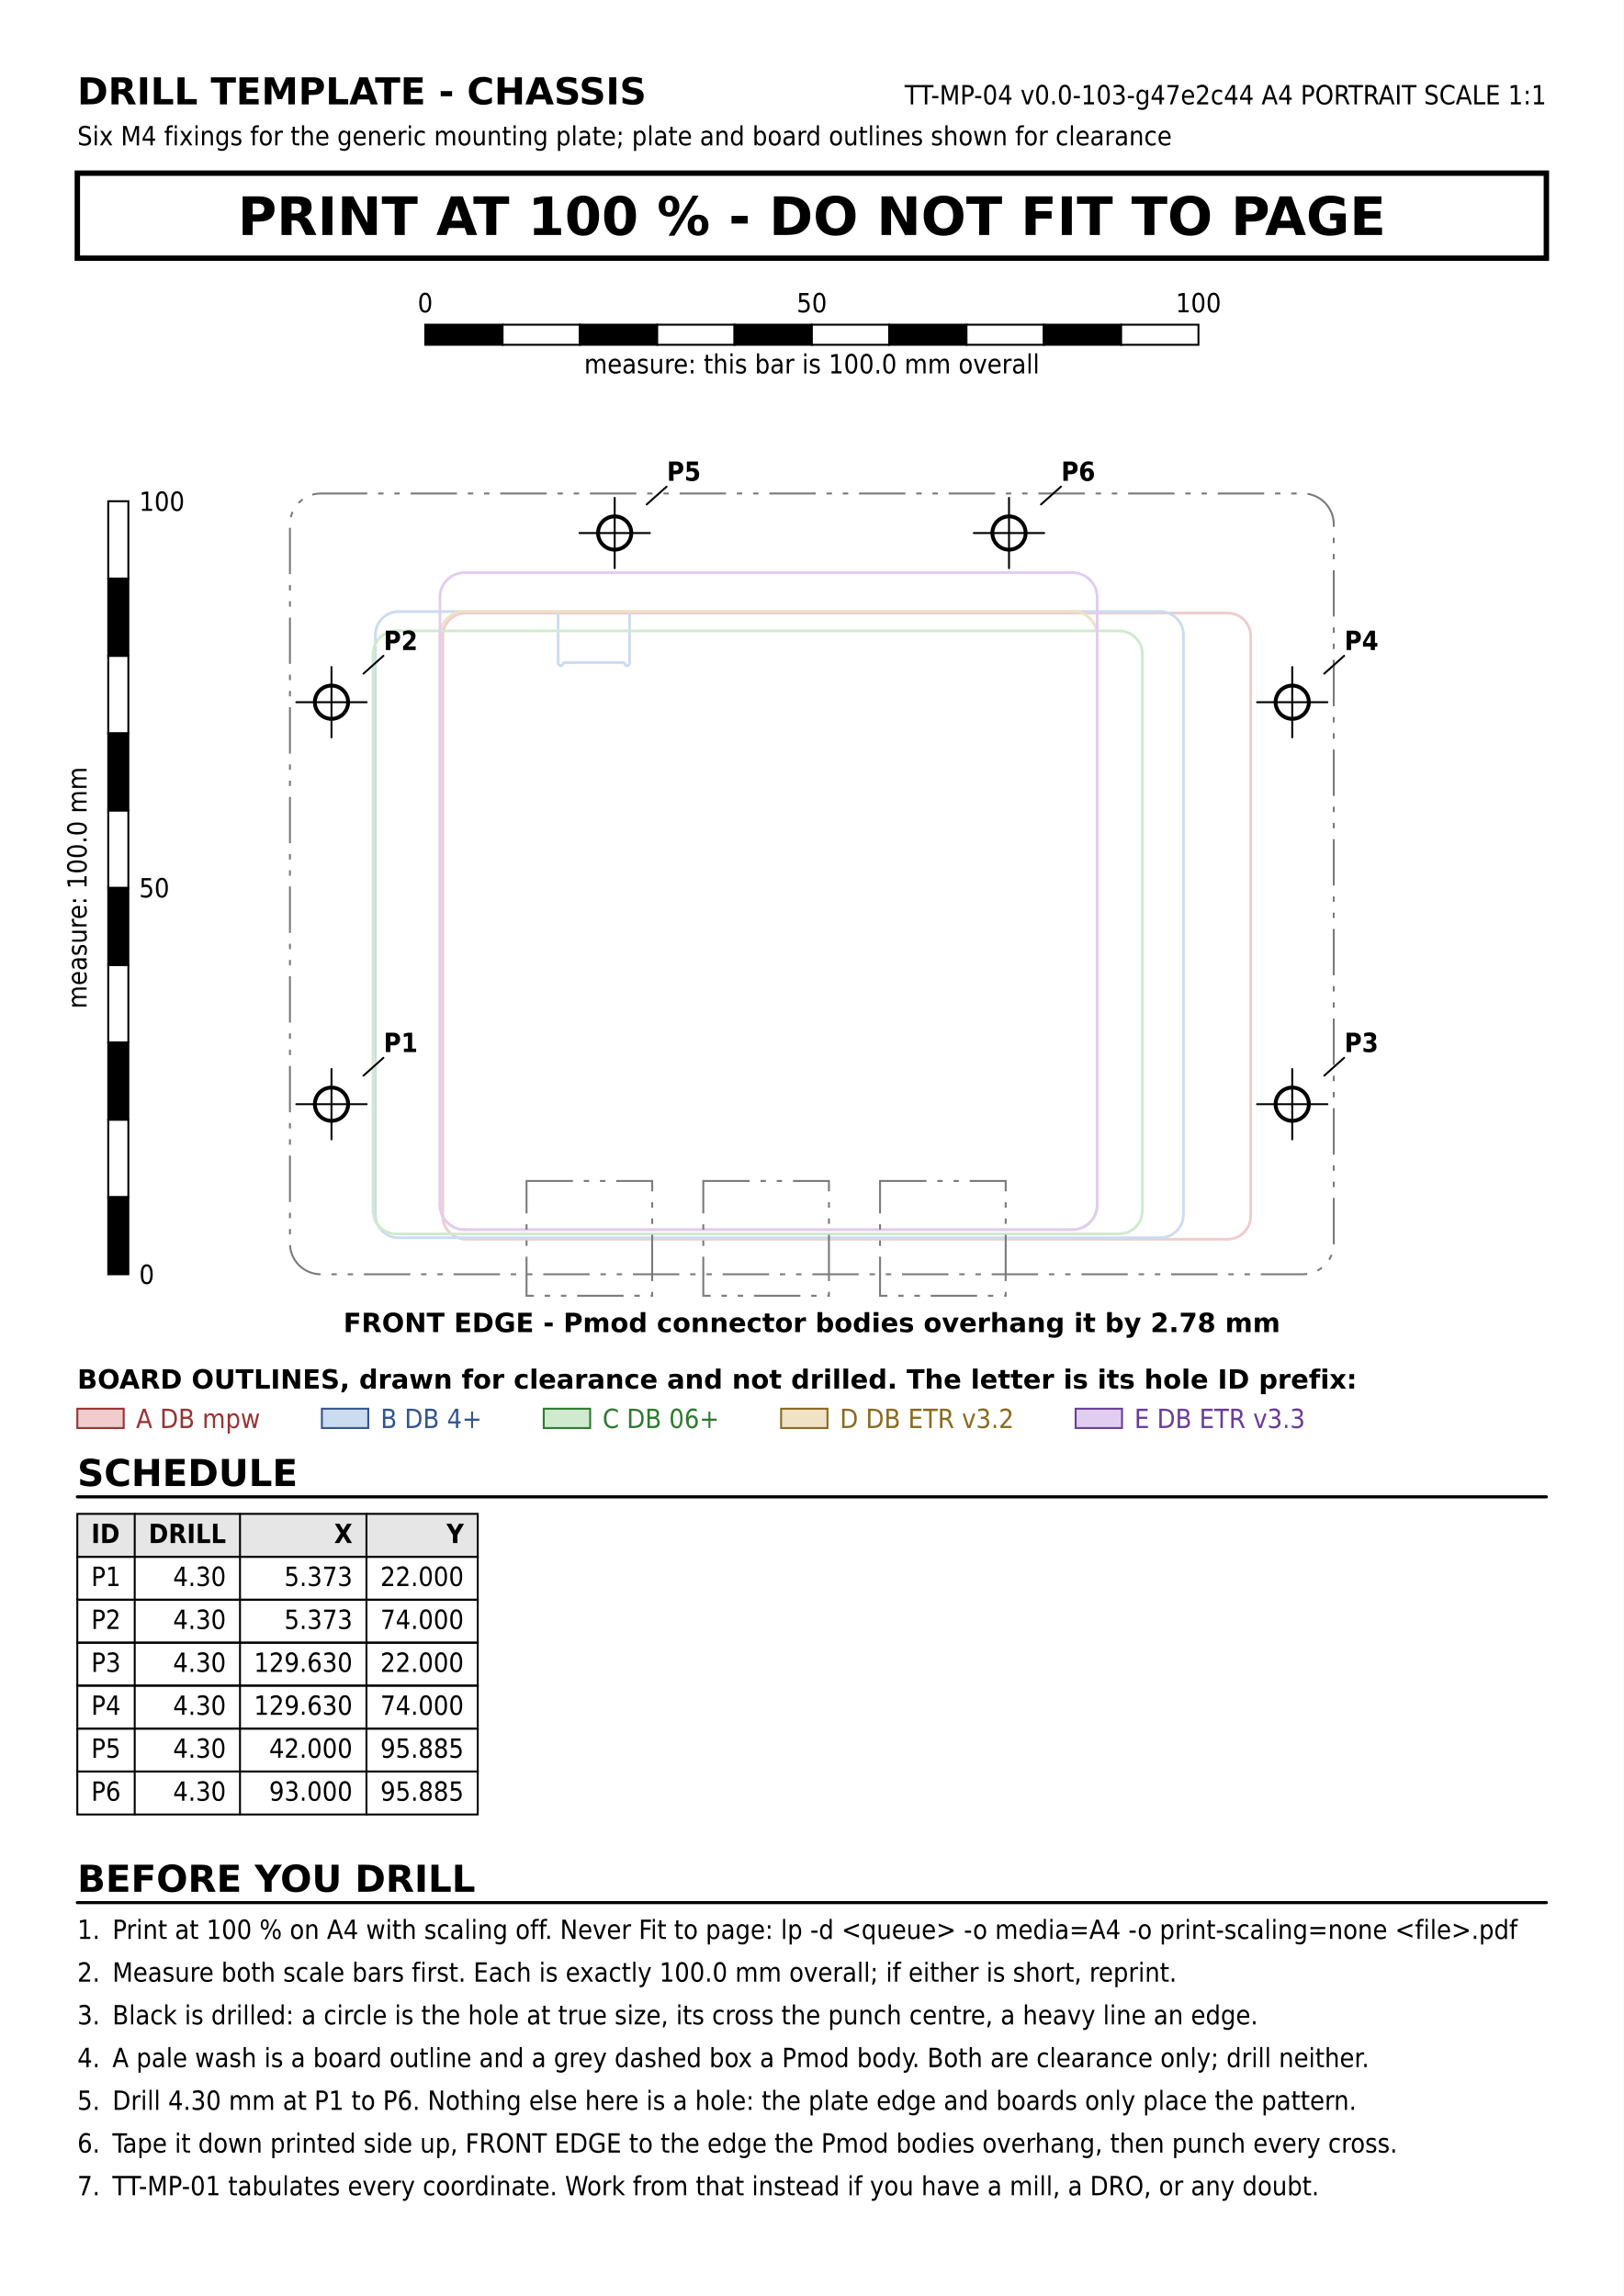
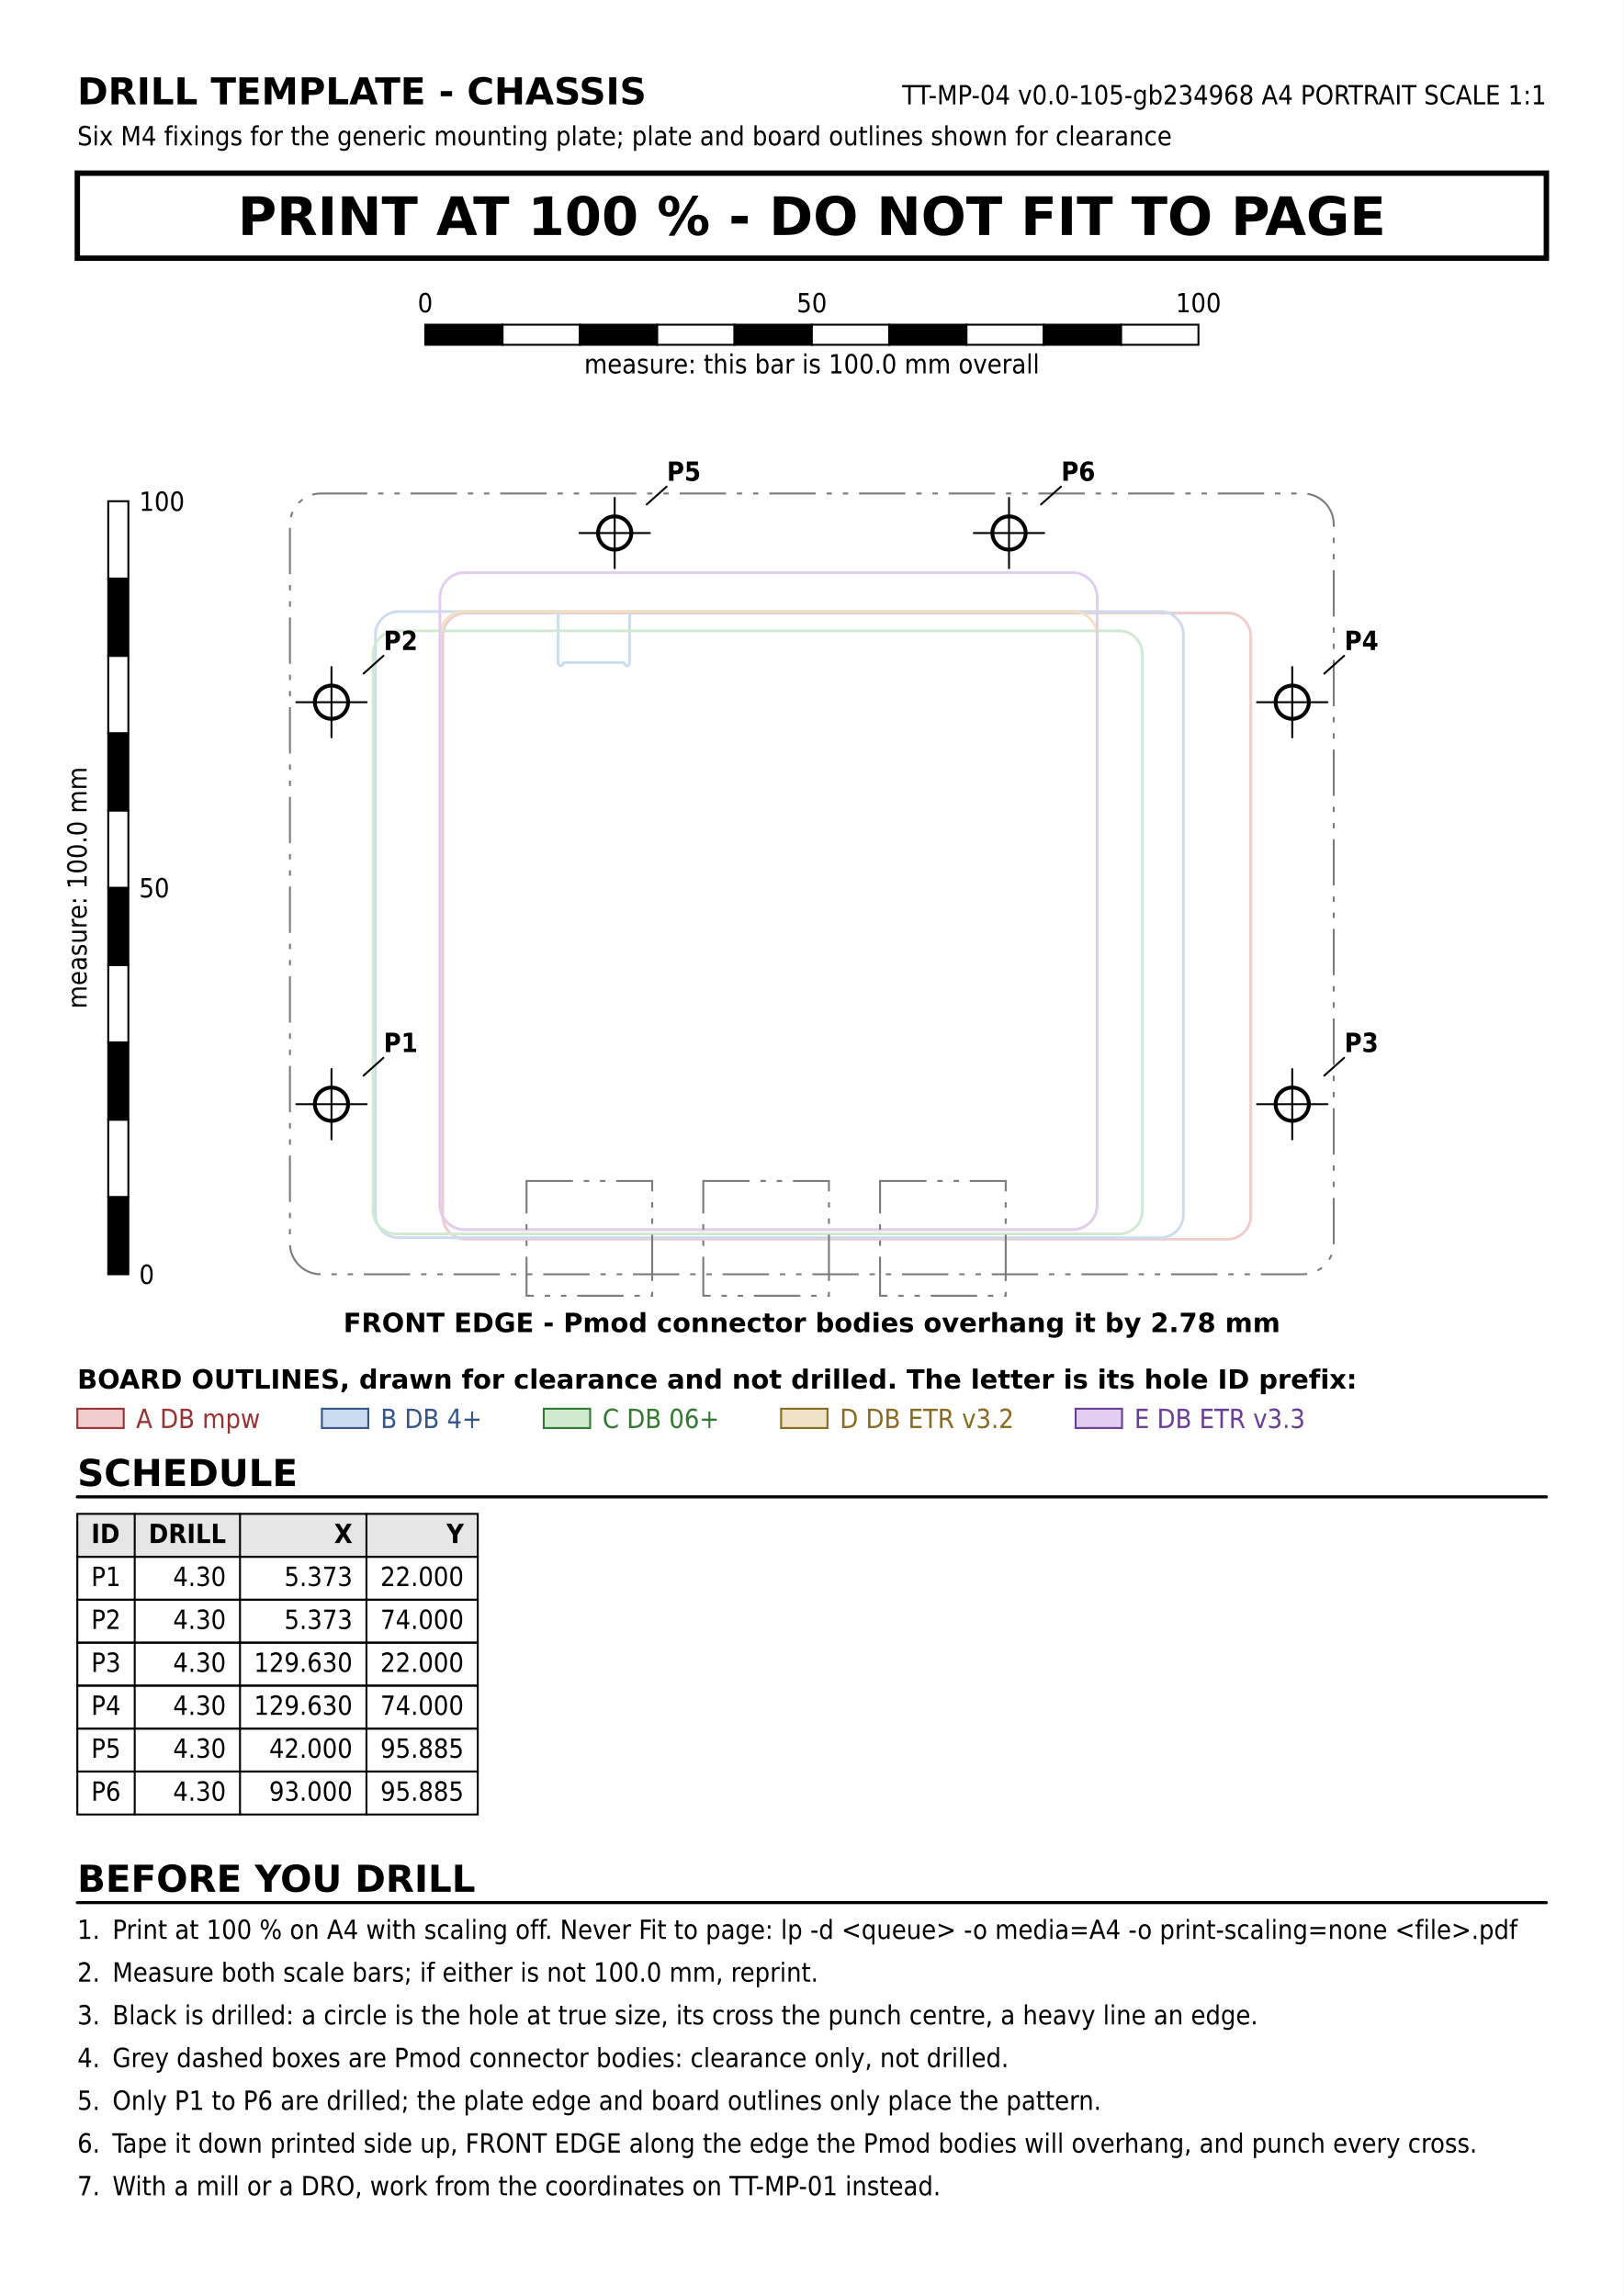
<svg xmlns="http://www.w3.org/2000/svg" version="1.1" width="210mm" height="297mm" viewBox="0 0 210 297">
  <rect width="100%" height="100%" fill="#ffffff" />
  <text x="10" y="13.5" font-family="DejaVu Sans, Liberation Sans, sans-serif" font-size="4.801" fill="#000000" text-anchor="start" font-weight="bold">DRILL TEMPLATE - CHASSIS</text>
-   <text x="200" y="13.5" font-family="DejaVu Sans Condensed, DejaVu Sans, Liberation Sans, sans-serif" font-size="3.429" fill="#000000" text-anchor="end">TT-MP-04    v0.0-103-g47e2c44    A4 PORTRAIT    SCALE 1:1</text>
+   <text x="200" y="13.5" font-family="DejaVu Sans Condensed, DejaVu Sans, Liberation Sans, sans-serif" font-size="3.429" fill="#000000" text-anchor="end">TT-MP-04    v0.0-105-gb234968    A4 PORTRAIT    SCALE 1:1</text>
  <text x="10" y="18.8" font-family="DejaVu Sans Condensed, DejaVu Sans, Liberation Sans, sans-serif" font-size="3.429" fill="#000000" text-anchor="start">Six M4 fixings for the generic mounting plate; plate and board outlines shown for clearance</text>
  <rect x="10" y="22.4" width="190" height="11" fill="none" stroke="#000000" stroke-width="0.7" />
  <text x="105" y="30.4" font-family="DejaVu Sans, Liberation Sans, sans-serif" font-size="6.859" fill="#000000" text-anchor="middle" font-weight="bold">PRINT AT 100 %   -   DO NOT FIT TO PAGE</text>
  <rect x="55" y="42" width="10" height="2.6" fill="#000000" stroke="#000000" stroke-width="0.25" />
  <rect x="65" y="42" width="10" height="2.6" fill="#ffffff" stroke="#000000" stroke-width="0.25" />
  <rect x="75" y="42" width="10" height="2.6" fill="#000000" stroke="#000000" stroke-width="0.25" />
  <rect x="85" y="42" width="10" height="2.6" fill="#ffffff" stroke="#000000" stroke-width="0.25" />
  <rect x="95" y="42" width="10" height="2.6" fill="#000000" stroke="#000000" stroke-width="0.25" />
  <rect x="105" y="42" width="10" height="2.6" fill="#ffffff" stroke="#000000" stroke-width="0.25" />
  <rect x="115" y="42" width="10" height="2.6" fill="#000000" stroke="#000000" stroke-width="0.25" />
  <rect x="125" y="42" width="10" height="2.6" fill="#ffffff" stroke="#000000" stroke-width="0.25" />
  <rect x="135" y="42" width="10" height="2.6" fill="#000000" stroke="#000000" stroke-width="0.25" />
  <rect x="145" y="42" width="10" height="2.6" fill="#ffffff" stroke="#000000" stroke-width="0.25" />
  <text x="55" y="40.4" font-family="DejaVu Sans Condensed, DejaVu Sans, Liberation Sans, sans-serif" font-size="3.429" fill="#000000" text-anchor="middle">0</text>
  <text x="105" y="40.4" font-family="DejaVu Sans Condensed, DejaVu Sans, Liberation Sans, sans-serif" font-size="3.429" fill="#000000" text-anchor="middle">50</text>
  <text x="155" y="40.4" font-family="DejaVu Sans Condensed, DejaVu Sans, Liberation Sans, sans-serif" font-size="3.429" fill="#000000" text-anchor="middle">100</text>
  <text x="105" y="48.3" font-family="DejaVu Sans Condensed, DejaVu Sans, Liberation Sans, sans-serif" font-size="3.429" fill="#000000" text-anchor="middle">measure: this bar is 100.0 mm overall</text>
  <line x1="60.26" y1="79.299" x2="158.76" y2="79.299" stroke="#f0cccc" stroke-width="0.35" stroke-linecap="round" />
  <line x1="158.76" y1="160.299" x2="60.26" y2="160.299" stroke="#f0cccc" stroke-width="0.35" stroke-linecap="round" />
  <line x1="161.76" y1="82.299" x2="161.76" y2="157.299" stroke="#f0cccc" stroke-width="0.35" stroke-linecap="round" />
  <line x1="57.26" y1="157.299" x2="57.26" y2="82.299" stroke="#f0cccc" stroke-width="0.35" stroke-linecap="round" />
  <path d="M 158.76 79.299 A 3 3 0 0 1 161.76 82.299" fill="none" stroke="#f0cccc" stroke-width="0.35" stroke-linejoin="round" stroke-linecap="round" />
  <path d="M 60.26 160.299 A 3 3 0 0 1 57.26 157.299" fill="none" stroke="#f0cccc" stroke-width="0.35" stroke-linejoin="round" stroke-linecap="round" />
  <path d="M 57.26 82.299 A 3 3 0 0 1 60.26 79.299" fill="none" stroke="#f0cccc" stroke-width="0.35" stroke-linejoin="round" stroke-linecap="round" />
  <path d="M 161.76 157.299 A 3 3 0 0 1 158.76 160.299" fill="none" stroke="#f0cccc" stroke-width="0.35" stroke-linejoin="round" stroke-linecap="round" />
  <line x1="81.825" y1="79.109" x2="150.055" y2="79.109" stroke="#ccdcf0" stroke-width="0.35" stroke-linecap="round" />
  <line x1="150.055" y1="160.109" x2="51.555" y2="160.109" stroke="#ccdcf0" stroke-width="0.35" stroke-linecap="round" />
  <line x1="153.055" y1="82.109" x2="153.055" y2="157.109" stroke="#ccdcf0" stroke-width="0.35" stroke-linecap="round" />
  <line x1="71.785" y1="79.109" x2="51.555" y2="79.109" stroke="#ccdcf0" stroke-width="0.35" stroke-linecap="round" />
  <line x1="48.555" y1="157.109" x2="48.555" y2="82.109" stroke="#ccdcf0" stroke-width="0.35" stroke-linecap="round" />
  <line x1="72.185" y1="85.71" x2="72.185" y2="79.51" stroke="#ccdcf0" stroke-width="0.35" stroke-linecap="round" />
  <line x1="80.625" y1="85.71" x2="72.985" y2="85.71" stroke="#ccdcf0" stroke-width="0.35" stroke-linecap="round" />
  <line x1="81.425" y1="79.51" x2="81.425" y2="85.71" stroke="#ccdcf0" stroke-width="0.35" stroke-linecap="round" />
  <path d="M 71.785 79.109 A 0.4 0.4 0 0 1 72.185 79.51" fill="none" stroke="#ccdcf0" stroke-width="0.35" stroke-linejoin="round" stroke-linecap="round" />
  <path d="M 81.425 79.51 A 0.4 0.4 0 0 1 81.825 79.109" fill="none" stroke="#ccdcf0" stroke-width="0.35" stroke-linejoin="round" stroke-linecap="round" />
  <path d="M 150.055 79.109 A 3 3 0 0 1 153.055 82.109" fill="none" stroke="#ccdcf0" stroke-width="0.35" stroke-linejoin="round" stroke-linecap="round" />
  <path d="M 51.555 160.109 A 3 3 0 0 1 48.555 157.109" fill="none" stroke="#ccdcf0" stroke-width="0.35" stroke-linejoin="round" stroke-linecap="round" />
  <path d="M 48.555 82.109 A 3 3 0 0 1 51.555 79.109" fill="none" stroke="#ccdcf0" stroke-width="0.35" stroke-linejoin="round" stroke-linecap="round" />
  <path d="M 153.055 157.109 A 3 3 0 0 1 150.055 160.109" fill="none" stroke="#ccdcf0" stroke-width="0.35" stroke-linejoin="round" stroke-linecap="round" />
  <path d="M 72.51 86.109 A 0.364 0.364 0 0 1 72.185 85.71" fill="none" stroke="#ccdcf0" stroke-width="0.35" stroke-linejoin="round" stroke-linecap="round" />
  <path d="M 72.835 85.829 A 0.303 0.303 0 0 1 72.51 86.109" fill="none" stroke="#ccdcf0" stroke-width="0.35" stroke-linejoin="round" stroke-linecap="round" />
  <path d="M 72.835 85.829 A 0.136 0.136 0 0 1 72.985 85.71" fill="none" stroke="#ccdcf0" stroke-width="0.35" stroke-linejoin="round" stroke-linecap="round" />
  <path d="M 80.625 85.71 A 0.136 0.136 0 0 1 80.775 85.829" fill="none" stroke="#ccdcf0" stroke-width="0.35" stroke-linejoin="round" stroke-linecap="round" />
  <path d="M 81.1 86.109 A 0.303 0.303 0 0 1 80.775 85.829" fill="none" stroke="#ccdcf0" stroke-width="0.35" stroke-linejoin="round" stroke-linecap="round" />
  <path d="M 81.425 85.71 A 0.364 0.364 0 0 1 81.1 86.109" fill="none" stroke="#ccdcf0" stroke-width="0.35" stroke-linejoin="round" stroke-linecap="round" />
  <line x1="51.245" y1="81.609" x2="144.745" y2="81.609" stroke="#cfeacf" stroke-width="0.35" stroke-linecap="round" />
  <line x1="144.745" y1="159.609" x2="51.245" y2="159.609" stroke="#cfeacf" stroke-width="0.35" stroke-linecap="round" />
  <line x1="147.745" y1="84.609" x2="147.745" y2="156.609" stroke="#cfeacf" stroke-width="0.35" stroke-linecap="round" />
  <line x1="48.245" y1="156.609" x2="48.245" y2="84.609" stroke="#cfeacf" stroke-width="0.35" stroke-linecap="round" />
  <path d="M 144.745 81.609 A 3 3 0 0 1 147.745 84.609" fill="none" stroke="#cfeacf" stroke-width="0.35" stroke-linejoin="round" stroke-linecap="round" />
  <path d="M 51.245 159.609 A 3 3 0 0 1 48.245 156.609" fill="none" stroke="#cfeacf" stroke-width="0.35" stroke-linejoin="round" stroke-linecap="round" />
  <path d="M 48.245 84.609 A 3 3 0 0 1 51.245 81.609" fill="none" stroke="#cfeacf" stroke-width="0.35" stroke-linejoin="round" stroke-linecap="round" />
  <path d="M 147.745 156.609 A 3 3 0 0 1 144.745 159.609" fill="none" stroke="#cfeacf" stroke-width="0.35" stroke-linejoin="round" stroke-linecap="round" />
  <line x1="138.7" y1="159.065" x2="60.1" y2="159.065" stroke="#f0e2c4" stroke-width="0.35" stroke-linecap="round" />
  <line x1="56.9" y1="155.864" x2="56.9" y2="82.264" stroke="#f0e2c4" stroke-width="0.35" stroke-linecap="round" />
  <line x1="141.9" y1="82.264" x2="141.9" y2="155.864" stroke="#f0e2c4" stroke-width="0.35" stroke-linecap="round" />
  <line x1="60.1" y1="79.064" x2="138.7" y2="79.064" stroke="#f0e2c4" stroke-width="0.35" stroke-linecap="round" />
  <path d="M 60.1 159.065 A 3.2 3.2 0 0 1 56.9 155.864" fill="none" stroke="#f0e2c4" stroke-width="0.35" stroke-linejoin="round" stroke-linecap="round" />
  <path d="M 141.9 155.864 A 3.2 3.2 0 0 1 138.7 159.065" fill="none" stroke="#f0e2c4" stroke-width="0.35" stroke-linejoin="round" stroke-linecap="round" />
  <path d="M 138.7 79.064 A 3.2 3.2 0 0 1 141.9 82.264" fill="none" stroke="#f0e2c4" stroke-width="0.35" stroke-linejoin="round" stroke-linecap="round" />
  <path d="M 56.9 82.264 A 3.2 3.2 0 0 1 60.1 79.064" fill="none" stroke="#f0e2c4" stroke-width="0.35" stroke-linejoin="round" stroke-linecap="round" />
  <line x1="56.9" y1="155.864" x2="56.9" y2="77.264" stroke="#e0cdf0" stroke-width="0.35" stroke-linecap="round" />
  <line x1="60.1" y1="74.064" x2="138.7" y2="74.064" stroke="#e0cdf0" stroke-width="0.35" stroke-linecap="round" />
  <line x1="138.7" y1="159.065" x2="60.1" y2="159.065" stroke="#e0cdf0" stroke-width="0.35" stroke-linecap="round" />
  <line x1="141.9" y1="77.264" x2="141.9" y2="155.864" stroke="#e0cdf0" stroke-width="0.35" stroke-linecap="round" />
  <path d="M 56.9 77.264 A 3.2 3.2 0 0 1 60.1 74.064" fill="none" stroke="#e0cdf0" stroke-width="0.35" stroke-linejoin="round" stroke-linecap="round" />
  <path d="M 60.1 159.065 A 3.2 3.2 0 0 1 56.9 155.864" fill="none" stroke="#e0cdf0" stroke-width="0.35" stroke-linejoin="round" stroke-linecap="round" />
  <path d="M 138.7 74.064 A 3.2 3.2 0 0 1 141.9 77.264" fill="none" stroke="#e0cdf0" stroke-width="0.35" stroke-linejoin="round" stroke-linecap="round" />
  <path d="M 141.9 155.864 A 3.2 3.2 0 0 1 138.7 159.065" fill="none" stroke="#e0cdf0" stroke-width="0.35" stroke-linejoin="round" stroke-linecap="round" />
  <rect x="68.1" y="152.764" width="16.25" height="14.85" fill="none" stroke="#7a7a7a" stroke-width="0.25" stroke-dasharray="6.0,1.4,0.7,1.4,0.7,1.4" />
  <rect x="90.96" y="152.764" width="16.25" height="14.85" fill="none" stroke="#7a7a7a" stroke-width="0.25" stroke-dasharray="6.0,1.4,0.7,1.4,0.7,1.4" />
  <rect x="113.82" y="152.764" width="16.25" height="14.85" fill="none" stroke="#7a7a7a" stroke-width="0.25" stroke-dasharray="6.0,1.4,0.7,1.4,0.7,1.4" />
  <rect x="37.5" y="63.834" width="135" height="101" fill="none" stroke="#7a7a7a" stroke-width="0.25" stroke-dasharray="6.0,1.4,0.7,1.4,0.7,1.4" rx="4" ry="4" />
  <circle cx="42.873" cy="142.834" r="2.15" fill="#ffffff" stroke="#000000" stroke-width="0.5" />
  <line x1="38.323" y1="142.834" x2="47.423" y2="142.834" stroke="#000000" stroke-width="0.25" stroke-linecap="round" />
  <line x1="42.873" y1="147.385" x2="42.873" y2="138.285" stroke="#000000" stroke-width="0.25" stroke-linecap="round" />
  <circle cx="42.873" cy="90.835" r="2.15" fill="#ffffff" stroke="#000000" stroke-width="0.5" />
  <line x1="38.323" y1="90.835" x2="47.423" y2="90.835" stroke="#000000" stroke-width="0.25" stroke-linecap="round" />
  <line x1="42.873" y1="95.385" x2="42.873" y2="86.284" stroke="#000000" stroke-width="0.25" stroke-linecap="round" />
  <circle cx="167.13" cy="142.834" r="2.15" fill="#ffffff" stroke="#000000" stroke-width="0.5" />
  <line x1="162.58" y1="142.834" x2="171.68" y2="142.834" stroke="#000000" stroke-width="0.25" stroke-linecap="round" />
  <line x1="167.13" y1="147.385" x2="167.13" y2="138.285" stroke="#000000" stroke-width="0.25" stroke-linecap="round" />
  <circle cx="167.13" cy="90.835" r="2.15" fill="#ffffff" stroke="#000000" stroke-width="0.5" />
  <line x1="162.58" y1="90.835" x2="171.68" y2="90.835" stroke="#000000" stroke-width="0.25" stroke-linecap="round" />
  <line x1="167.13" y1="95.385" x2="167.13" y2="86.284" stroke="#000000" stroke-width="0.25" stroke-linecap="round" />
  <circle cx="79.5" cy="68.95" r="2.15" fill="#ffffff" stroke="#000000" stroke-width="0.5" />
  <line x1="74.95" y1="68.95" x2="84.05" y2="68.95" stroke="#000000" stroke-width="0.25" stroke-linecap="round" />
  <line x1="79.5" y1="73.499" x2="79.5" y2="64.4" stroke="#000000" stroke-width="0.25" stroke-linecap="round" />
  <circle cx="130.5" cy="68.95" r="2.15" fill="#ffffff" stroke="#000000" stroke-width="0.5" />
  <line x1="125.95" y1="68.95" x2="135.05" y2="68.95" stroke="#000000" stroke-width="0.25" stroke-linecap="round" />
  <line x1="130.5" y1="73.499" x2="130.5" y2="64.4" stroke="#000000" stroke-width="0.25" stroke-linecap="round" />
  <text x="105" y="172.315" font-family="DejaVu Sans, Liberation Sans, sans-serif" font-size="3.429" fill="#000000" text-anchor="middle" font-weight="bold">FRONT EDGE   -   Pmod connector bodies overhang it by 2.78 mm</text>
  <line x1="47.012" y1="139.137" x2="49.587" y2="136.836" stroke="#000000" stroke-width="0.25" stroke-linecap="round" />
  <text x="51.827" y="136.084" font-family="DejaVu Sans Condensed, DejaVu Sans, Liberation Sans, sans-serif" font-size="3.429" fill="#000000" text-anchor="middle" font-weight="bold">P1</text>
  <line x1="47.012" y1="87.137" x2="49.587" y2="84.836" stroke="#000000" stroke-width="0.25" stroke-linecap="round" />
  <text x="51.827" y="84.085" font-family="DejaVu Sans Condensed, DejaVu Sans, Liberation Sans, sans-serif" font-size="3.429" fill="#000000" text-anchor="middle" font-weight="bold">P2</text>
  <line x1="171.269" y1="139.137" x2="173.844" y2="136.836" stroke="#000000" stroke-width="0.25" stroke-linecap="round" />
  <text x="176.084" y="136.084" font-family="DejaVu Sans Condensed, DejaVu Sans, Liberation Sans, sans-serif" font-size="3.429" fill="#000000" text-anchor="middle" font-weight="bold">P3</text>
  <line x1="171.269" y1="87.137" x2="173.844" y2="84.836" stroke="#000000" stroke-width="0.25" stroke-linecap="round" />
  <text x="176.084" y="84.085" font-family="DejaVu Sans Condensed, DejaVu Sans, Liberation Sans, sans-serif" font-size="3.429" fill="#000000" text-anchor="middle" font-weight="bold">P4</text>
  <line x1="83.639" y1="65.252" x2="86.214" y2="62.951" stroke="#000000" stroke-width="0.25" stroke-linecap="round" />
  <text x="88.454" y="62.2" font-family="DejaVu Sans Condensed, DejaVu Sans, Liberation Sans, sans-serif" font-size="3.429" fill="#000000" text-anchor="middle" font-weight="bold">P5</text>
  <line x1="134.639" y1="65.252" x2="137.214" y2="62.951" stroke="#000000" stroke-width="0.25" stroke-linecap="round" />
  <text x="139.454" y="62.2" font-family="DejaVu Sans Condensed, DejaVu Sans, Liberation Sans, sans-serif" font-size="3.429" fill="#000000" text-anchor="middle" font-weight="bold">P6</text>
  <rect x="14" y="154.834" width="2.6" height="10" fill="#000000" stroke="#000000" stroke-width="0.25" />
  <rect x="14" y="144.834" width="2.6" height="10" fill="#ffffff" stroke="#000000" stroke-width="0.25" />
  <rect x="14" y="134.834" width="2.6" height="10" fill="#000000" stroke="#000000" stroke-width="0.25" />
  <rect x="14" y="124.835" width="2.6" height="10" fill="#ffffff" stroke="#000000" stroke-width="0.25" />
  <rect x="14" y="114.835" width="2.6" height="10" fill="#000000" stroke="#000000" stroke-width="0.25" />
  <rect x="14" y="104.835" width="2.6" height="10" fill="#ffffff" stroke="#000000" stroke-width="0.25" />
  <rect x="14" y="94.835" width="2.6" height="10" fill="#000000" stroke="#000000" stroke-width="0.25" />
  <rect x="14" y="84.835" width="2.6" height="10" fill="#ffffff" stroke="#000000" stroke-width="0.25" />
  <rect x="14" y="74.835" width="2.6" height="10" fill="#000000" stroke="#000000" stroke-width="0.25" />
  <rect x="14" y="64.835" width="2.6" height="10" fill="#ffffff" stroke="#000000" stroke-width="0.25" />
  <text x="18" y="166.084" font-family="DejaVu Sans Condensed, DejaVu Sans, Liberation Sans, sans-serif" font-size="3.429" fill="#000000" text-anchor="start">0</text>
  <text x="18" y="116.085" font-family="DejaVu Sans Condensed, DejaVu Sans, Liberation Sans, sans-serif" font-size="3.429" fill="#000000" text-anchor="start">50</text>
  <text x="18" y="66.085" font-family="DejaVu Sans Condensed, DejaVu Sans, Liberation Sans, sans-serif" font-size="3.429" fill="#000000" text-anchor="start">100</text>
  <text x="11.2" y="114.835" font-family="DejaVu Sans Condensed, DejaVu Sans, Liberation Sans, sans-serif" font-size="3.429" fill="#000000" text-anchor="middle" transform="rotate(-90 11.2 114.8345)">measure: 100.0 mm</text>
  <text x="10" y="179.624" font-family="DejaVu Sans, Liberation Sans, sans-serif" font-size="3.429" fill="#000000" text-anchor="start" font-weight="bold">BOARD OUTLINES, drawn for clearance and not drilled. The letter is its hole ID prefix:</text>
  <rect x="10" y="182.224" width="6" height="2.5" fill="#f0cccc" stroke="#993333" stroke-width="0.25" />
  <text x="17.6" y="184.724" font-family="DejaVu Sans Condensed, DejaVu Sans, Liberation Sans, sans-serif" font-size="3.429" fill="#993333" text-anchor="start">A  DB mpw</text>
  <rect x="41.63" y="182.224" width="6" height="2.5" fill="#ccdcf0" stroke="#33558c" stroke-width="0.25" />
  <text x="49.23" y="184.724" font-family="DejaVu Sans Condensed, DejaVu Sans, Liberation Sans, sans-serif" font-size="3.429" fill="#33558c" text-anchor="start">B  DB 4+</text>
  <rect x="70.325" y="182.224" width="6" height="2.5" fill="#cfeacf" stroke="#2f7a2f" stroke-width="0.25" />
  <text x="77.925" y="184.724" font-family="DejaVu Sans Condensed, DejaVu Sans, Liberation Sans, sans-serif" font-size="3.429" fill="#2f7a2f" text-anchor="start">C  DB 06+</text>
  <rect x="101.022" y="182.224" width="6" height="2.5" fill="#f0e2c4" stroke="#8a6a1f" stroke-width="0.25" />
  <text x="108.622" y="184.724" font-family="DejaVu Sans Condensed, DejaVu Sans, Liberation Sans, sans-serif" font-size="3.429" fill="#8a6a1f" text-anchor="start">D  DB ETR v3.2</text>
  <rect x="139.115" y="182.224" width="6" height="2.5" fill="#e0cdf0" stroke="#6a3d99" stroke-width="0.25" />
  <text x="146.715" y="184.724" font-family="DejaVu Sans Condensed, DejaVu Sans, Liberation Sans, sans-serif" font-size="3.429" fill="#6a3d99" text-anchor="start">E  DB ETR v3.3</text>
  <text x="10" y="192.224" font-family="DejaVu Sans, Liberation Sans, sans-serif" font-size="4.801" fill="#000000" text-anchor="start" font-weight="bold">SCHEDULE</text>
  <line x1="10" y1="193.624" x2="200" y2="193.624" stroke="#000000" stroke-width="0.4" stroke-linecap="round" />
  <rect x="10" y="195.824" width="51.787" height="5.556" fill="#e6e6e6" stroke="#000000" stroke-width="0.25" />
  <text x="11.8" y="199.602" font-family="DejaVu Sans Condensed, DejaVu Sans, Liberation Sans, sans-serif" font-size="3.429" fill="#000000" text-anchor="start" font-weight="bold">ID</text>
  <text x="29.24" y="199.602" font-family="DejaVu Sans Condensed, DejaVu Sans, Liberation Sans, sans-serif" font-size="3.429" fill="#000000" text-anchor="end" font-weight="bold">DRILL</text>
  <text x="45.595" y="199.602" font-family="DejaVu Sans Condensed, DejaVu Sans, Liberation Sans, sans-serif" font-size="3.429" fill="#000000" text-anchor="end" font-weight="bold">X</text>
  <text x="59.987" y="199.602" font-family="DejaVu Sans Condensed, DejaVu Sans, Liberation Sans, sans-serif" font-size="3.429" fill="#000000" text-anchor="end" font-weight="bold">Y</text>
  <rect x="10" y="201.379" width="51.787" height="5.556" fill="none" stroke="#000000" stroke-width="0.25" />
  <text x="11.8" y="205.157" font-family="DejaVu Sans Condensed, DejaVu Sans, Liberation Sans, sans-serif" font-size="3.429" fill="#000000" text-anchor="start">P1</text>
  <text x="29.24" y="205.157" font-family="DejaVu Sans Condensed, DejaVu Sans, Liberation Sans, sans-serif" font-size="3.429" fill="#000000" text-anchor="end">4.30</text>
  <text x="45.595" y="205.157" font-family="DejaVu Sans Condensed, DejaVu Sans, Liberation Sans, sans-serif" font-size="3.429" fill="#000000" text-anchor="end">5.373</text>
  <text x="59.987" y="205.157" font-family="DejaVu Sans Condensed, DejaVu Sans, Liberation Sans, sans-serif" font-size="3.429" fill="#000000" text-anchor="end">22.000</text>
  <rect x="10" y="206.935" width="51.787" height="5.556" fill="none" stroke="#000000" stroke-width="0.25" />
  <text x="11.8" y="210.713" font-family="DejaVu Sans Condensed, DejaVu Sans, Liberation Sans, sans-serif" font-size="3.429" fill="#000000" text-anchor="start">P2</text>
  <text x="29.24" y="210.713" font-family="DejaVu Sans Condensed, DejaVu Sans, Liberation Sans, sans-serif" font-size="3.429" fill="#000000" text-anchor="end">4.30</text>
  <text x="45.595" y="210.713" font-family="DejaVu Sans Condensed, DejaVu Sans, Liberation Sans, sans-serif" font-size="3.429" fill="#000000" text-anchor="end">5.373</text>
  <text x="59.987" y="210.713" font-family="DejaVu Sans Condensed, DejaVu Sans, Liberation Sans, sans-serif" font-size="3.429" fill="#000000" text-anchor="end">74.000</text>
  <rect x="10" y="212.49" width="51.787" height="5.556" fill="none" stroke="#000000" stroke-width="0.25" />
  <text x="11.8" y="216.268" font-family="DejaVu Sans Condensed, DejaVu Sans, Liberation Sans, sans-serif" font-size="3.429" fill="#000000" text-anchor="start">P3</text>
  <text x="29.24" y="216.268" font-family="DejaVu Sans Condensed, DejaVu Sans, Liberation Sans, sans-serif" font-size="3.429" fill="#000000" text-anchor="end">4.30</text>
  <text x="45.595" y="216.268" font-family="DejaVu Sans Condensed, DejaVu Sans, Liberation Sans, sans-serif" font-size="3.429" fill="#000000" text-anchor="end">129.630</text>
  <text x="59.987" y="216.268" font-family="DejaVu Sans Condensed, DejaVu Sans, Liberation Sans, sans-serif" font-size="3.429" fill="#000000" text-anchor="end">22.000</text>
  <rect x="10" y="218.046" width="51.787" height="5.556" fill="none" stroke="#000000" stroke-width="0.25" />
  <text x="11.8" y="221.824" font-family="DejaVu Sans Condensed, DejaVu Sans, Liberation Sans, sans-serif" font-size="3.429" fill="#000000" text-anchor="start">P4</text>
  <text x="29.24" y="221.824" font-family="DejaVu Sans Condensed, DejaVu Sans, Liberation Sans, sans-serif" font-size="3.429" fill="#000000" text-anchor="end">4.30</text>
  <text x="45.595" y="221.824" font-family="DejaVu Sans Condensed, DejaVu Sans, Liberation Sans, sans-serif" font-size="3.429" fill="#000000" text-anchor="end">129.630</text>
  <text x="59.987" y="221.824" font-family="DejaVu Sans Condensed, DejaVu Sans, Liberation Sans, sans-serif" font-size="3.429" fill="#000000" text-anchor="end">74.000</text>
  <rect x="10" y="223.602" width="51.787" height="5.556" fill="none" stroke="#000000" stroke-width="0.25" />
  <text x="11.8" y="227.379" font-family="DejaVu Sans Condensed, DejaVu Sans, Liberation Sans, sans-serif" font-size="3.429" fill="#000000" text-anchor="start">P5</text>
  <text x="29.24" y="227.379" font-family="DejaVu Sans Condensed, DejaVu Sans, Liberation Sans, sans-serif" font-size="3.429" fill="#000000" text-anchor="end">4.30</text>
  <text x="45.595" y="227.379" font-family="DejaVu Sans Condensed, DejaVu Sans, Liberation Sans, sans-serif" font-size="3.429" fill="#000000" text-anchor="end">42.000</text>
  <text x="59.987" y="227.379" font-family="DejaVu Sans Condensed, DejaVu Sans, Liberation Sans, sans-serif" font-size="3.429" fill="#000000" text-anchor="end">95.885</text>
  <rect x="10" y="229.157" width="51.787" height="5.556" fill="none" stroke="#000000" stroke-width="0.25" />
  <text x="11.8" y="232.935" font-family="DejaVu Sans Condensed, DejaVu Sans, Liberation Sans, sans-serif" font-size="3.429" fill="#000000" text-anchor="start">P6</text>
  <text x="29.24" y="232.935" font-family="DejaVu Sans Condensed, DejaVu Sans, Liberation Sans, sans-serif" font-size="3.429" fill="#000000" text-anchor="end">4.30</text>
  <text x="45.595" y="232.935" font-family="DejaVu Sans Condensed, DejaVu Sans, Liberation Sans, sans-serif" font-size="3.429" fill="#000000" text-anchor="end">93.000</text>
  <text x="59.987" y="232.935" font-family="DejaVu Sans Condensed, DejaVu Sans, Liberation Sans, sans-serif" font-size="3.429" fill="#000000" text-anchor="end">95.885</text>
  <line x1="17.423" y1="195.824" x2="17.423" y2="234.713" stroke="#000000" stroke-width="0.25" stroke-linecap="round" />
  <line x1="31.04" y1="195.824" x2="31.04" y2="234.713" stroke="#000000" stroke-width="0.25" stroke-linecap="round" />
  <line x1="47.395" y1="195.824" x2="47.395" y2="234.713" stroke="#000000" stroke-width="0.25" stroke-linecap="round" />
  <text x="10" y="244.713" font-family="DejaVu Sans, Liberation Sans, sans-serif" font-size="4.801" fill="#000000" text-anchor="start" font-weight="bold">BEFORE YOU DRILL</text>
  <line x1="10" y1="246.113" x2="200" y2="246.113" stroke="#000000" stroke-width="0.4" stroke-linecap="round" />
  <text x="10" y="250.813" font-family="DejaVu Sans Condensed, DejaVu Sans, Liberation Sans, sans-serif" font-size="3.429" fill="#000000" text-anchor="start">1.</text>
  <text x="14.542" y="250.813" font-family="DejaVu Sans Condensed, DejaVu Sans, Liberation Sans, sans-serif" font-size="3.429" fill="#000000" text-anchor="start">Print at 100 % on A4 with scaling off. Never Fit to page: lp -d &lt;queue&gt; -o media=A4 -o print-scaling=none &lt;file&gt;.pdf</text>
  <text x="10" y="256.339" font-family="DejaVu Sans Condensed, DejaVu Sans, Liberation Sans, sans-serif" font-size="3.429" fill="#000000" text-anchor="start">2.</text>
-   <text x="14.542" y="256.339" font-family="DejaVu Sans Condensed, DejaVu Sans, Liberation Sans, sans-serif" font-size="3.429" fill="#000000" text-anchor="start">Measure both scale bars first. Each is exactly 100.0 mm overall; if either is short, reprint.</text>
+   <text x="14.542" y="256.339" font-family="DejaVu Sans Condensed, DejaVu Sans, Liberation Sans, sans-serif" font-size="3.429" fill="#000000" text-anchor="start">Measure both scale bars; if either is not 100.0 mm, reprint.</text>
  <text x="10" y="261.866" font-family="DejaVu Sans Condensed, DejaVu Sans, Liberation Sans, sans-serif" font-size="3.429" fill="#000000" text-anchor="start">3.</text>
  <text x="14.542" y="261.866" font-family="DejaVu Sans Condensed, DejaVu Sans, Liberation Sans, sans-serif" font-size="3.429" fill="#000000" text-anchor="start">Black is drilled: a circle is the hole at true size, its cross the punch centre, a heavy line an edge.</text>
  <text x="10" y="267.393" font-family="DejaVu Sans Condensed, DejaVu Sans, Liberation Sans, sans-serif" font-size="3.429" fill="#000000" text-anchor="start">4.</text>
-   <text x="14.542" y="267.393" font-family="DejaVu Sans Condensed, DejaVu Sans, Liberation Sans, sans-serif" font-size="3.429" fill="#000000" text-anchor="start">A pale wash is a board outline and a grey dashed box a Pmod body. Both are clearance only; drill neither.</text>
+   <text x="14.542" y="267.393" font-family="DejaVu Sans Condensed, DejaVu Sans, Liberation Sans, sans-serif" font-size="3.429" fill="#000000" text-anchor="start">Grey dashed boxes are Pmod connector bodies: clearance only, not drilled.</text>
  <text x="10" y="272.92" font-family="DejaVu Sans Condensed, DejaVu Sans, Liberation Sans, sans-serif" font-size="3.429" fill="#000000" text-anchor="start">5.</text>
-   <text x="14.542" y="272.92" font-family="DejaVu Sans Condensed, DejaVu Sans, Liberation Sans, sans-serif" font-size="3.429" fill="#000000" text-anchor="start">Drill 4.30 mm at P1 to P6. Nothing else here is a hole: the plate edge and boards only place the pattern.</text>
+   <text x="14.542" y="272.92" font-family="DejaVu Sans Condensed, DejaVu Sans, Liberation Sans, sans-serif" font-size="3.429" fill="#000000" text-anchor="start">Only P1 to P6 are drilled; the plate edge and board outlines only place the pattern.</text>
  <text x="10" y="278.447" font-family="DejaVu Sans Condensed, DejaVu Sans, Liberation Sans, sans-serif" font-size="3.429" fill="#000000" text-anchor="start">6.</text>
-   <text x="14.542" y="278.447" font-family="DejaVu Sans Condensed, DejaVu Sans, Liberation Sans, sans-serif" font-size="3.429" fill="#000000" text-anchor="start">Tape it down printed side up, FRONT EDGE to the edge the Pmod bodies overhang, then punch every cross.</text>
+   <text x="14.542" y="278.447" font-family="DejaVu Sans Condensed, DejaVu Sans, Liberation Sans, sans-serif" font-size="3.429" fill="#000000" text-anchor="start">Tape it down printed side up, FRONT EDGE along the edge the Pmod bodies will overhang, and punch every cross.</text>
  <text x="10" y="283.973" font-family="DejaVu Sans Condensed, DejaVu Sans, Liberation Sans, sans-serif" font-size="3.429" fill="#000000" text-anchor="start">7.</text>
-   <text x="14.542" y="283.973" font-family="DejaVu Sans Condensed, DejaVu Sans, Liberation Sans, sans-serif" font-size="3.429" fill="#000000" text-anchor="start">TT-MP-01 tabulates every coordinate. Work from that instead if you have a mill, a DRO, or any doubt.</text>
+   <text x="14.542" y="283.973" font-family="DejaVu Sans Condensed, DejaVu Sans, Liberation Sans, sans-serif" font-size="3.429" fill="#000000" text-anchor="start">With a mill or a DRO, work from the coordinates on TT-MP-01 instead.</text>
</svg>
